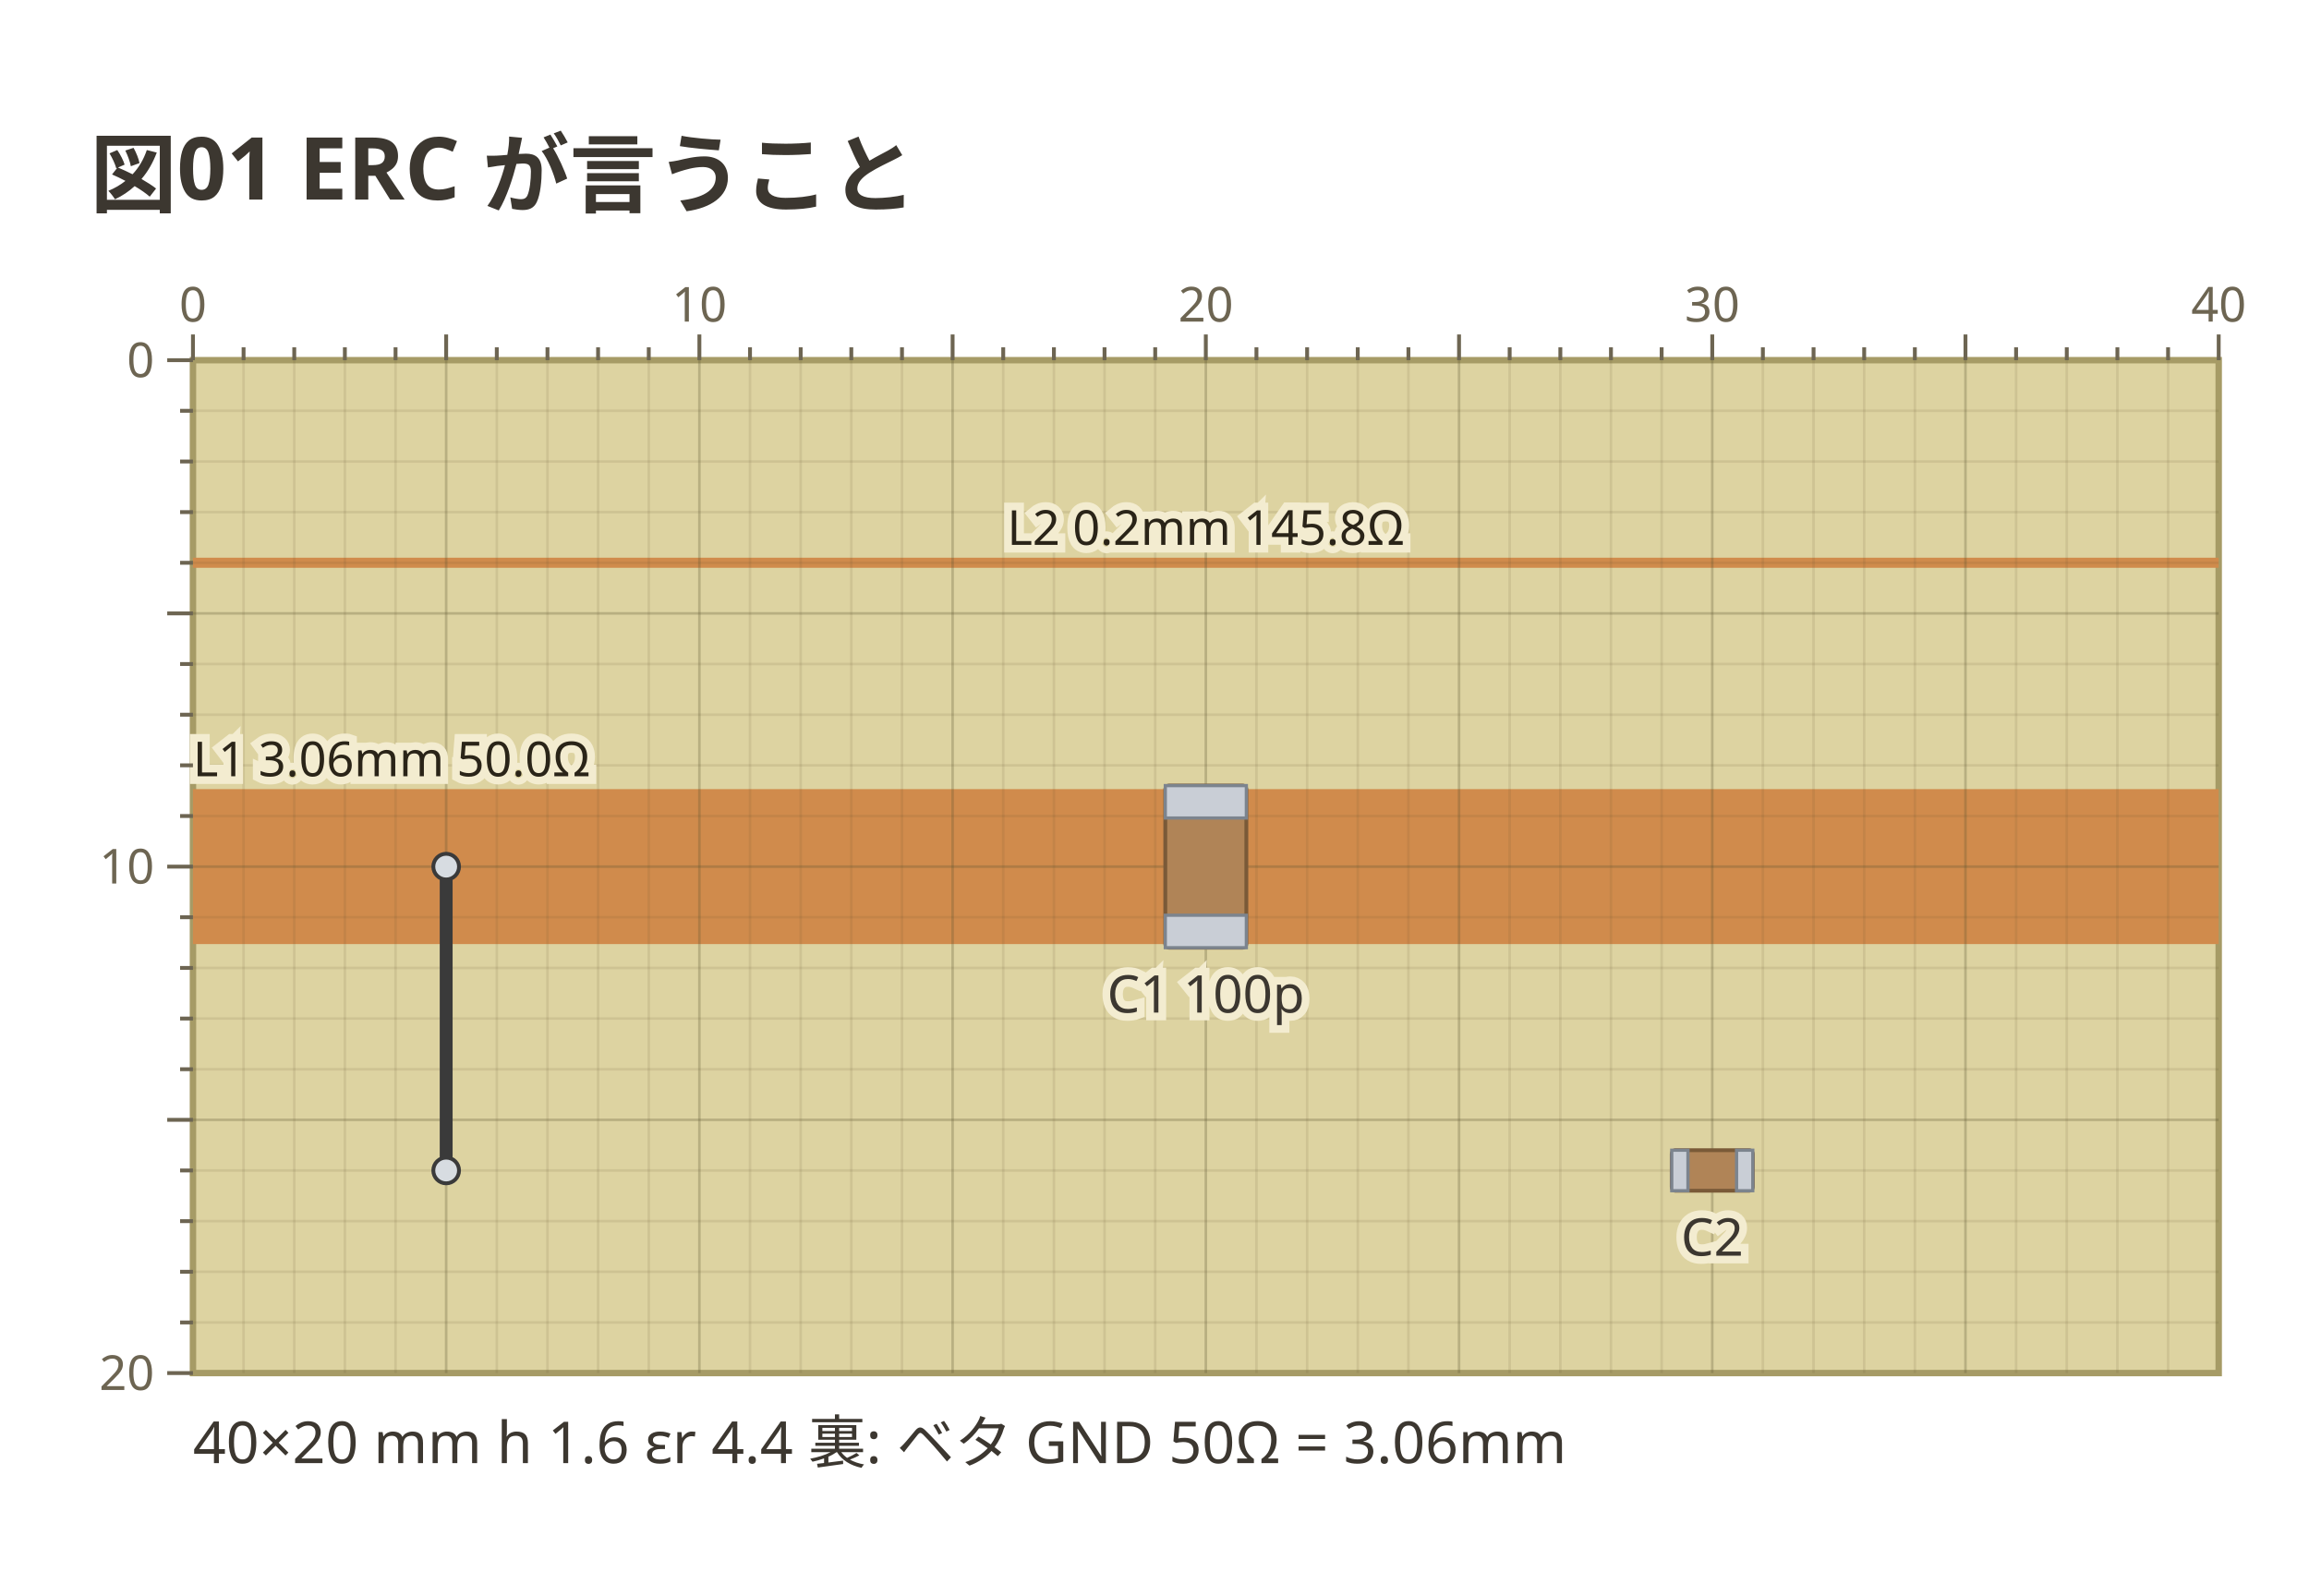
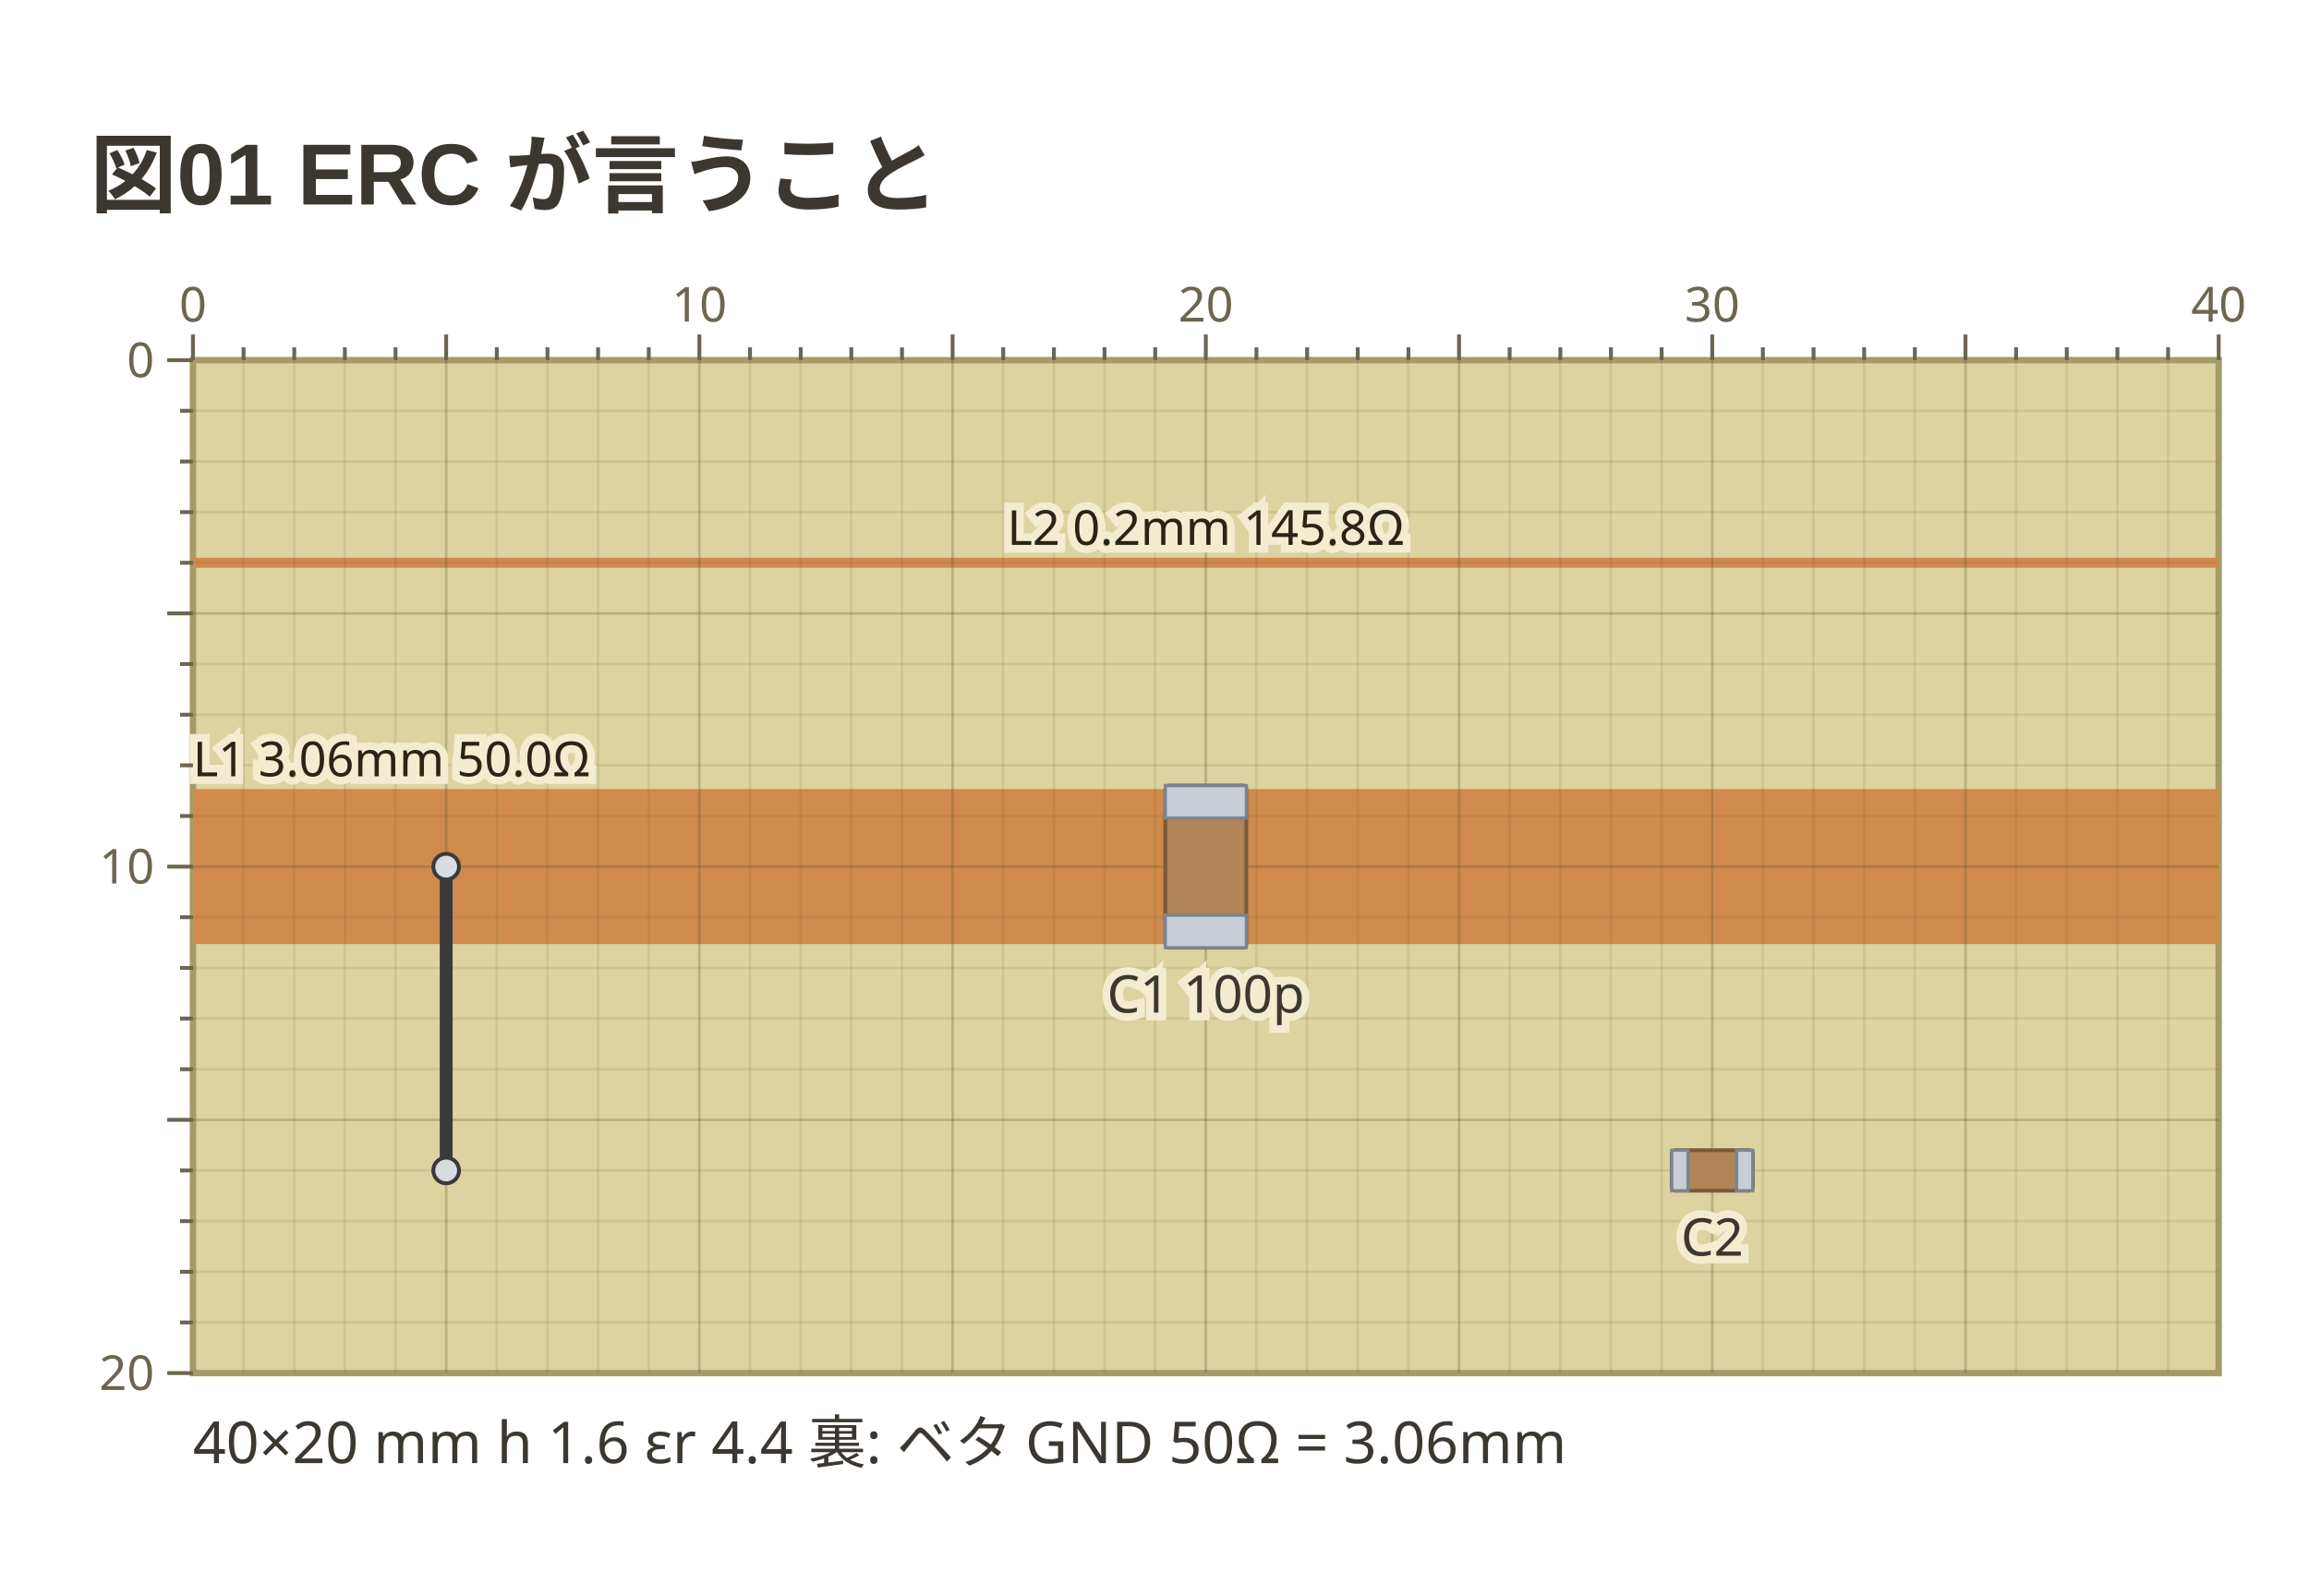
- <svg xmlns="http://www.w3.org/2000/svg" viewBox="0 0 359 248" width="359" height="248" data-copper-fence="0.1.0" role="img">
-   <text x="14" y="32" text-anchor="start" font-family="ui-sans-serif, system-ui, sans-serif" fill="#3c3730" font-size="13.5" font-weight="600">図01 ERC が言うこと</text>
+ <svg xmlns="http://www.w3.org/2000/svg" viewBox="0 0 359 248" width="359" height="248" data-copper-fence="0.1.1" role="img">
+   <text x="14" y="32" text-anchor="start" font-family="'Segoe UI', 'Helvetica Neue', Arial, 'Noto Sans', 'Hiragino Sans', 'Yu Gothic UI', 'Noto Sans CJK JP', sans-serif" fill="#3c3730" font-size="13.5" font-weight="600">図01 ERC が言うこと</text>
  <rect x="30" y="56" width="314.96" height="157.48" fill="#ddd3a1" stroke="#a69b66" stroke-width="1" />
  <g data-net="L1" fill="#d08b4c">
    <rect x="30" y="122.69" width="314.96" height="24.09" />
  </g>
  <g data-net="L2" fill="#d08b4c">
    <rect x="30" y="86.71" width="314.96" height="1.57" />
  </g>
  <g stroke="#5c5230" stroke-width="0.4">
    <line x1="37.87" y1="56" x2="37.87" y2="213.48" stroke-opacity="0.12" />
    <line x1="45.75" y1="56" x2="45.75" y2="213.48" stroke-opacity="0.12" />
    <line x1="53.62" y1="56" x2="53.62" y2="213.48" stroke-opacity="0.12" />
    <line x1="61.5" y1="56" x2="61.5" y2="213.48" stroke-opacity="0.12" />
    <line x1="69.37" y1="56" x2="69.37" y2="213.48" stroke-opacity="0.28" />
    <line x1="77.24" y1="56" x2="77.24" y2="213.48" stroke-opacity="0.12" />
    <line x1="85.12" y1="56" x2="85.12" y2="213.48" stroke-opacity="0.12" />
    <line x1="92.99" y1="56" x2="92.99" y2="213.48" stroke-opacity="0.12" />
    <line x1="100.87" y1="56" x2="100.87" y2="213.48" stroke-opacity="0.12" />
    <line x1="108.74" y1="56" x2="108.74" y2="213.48" stroke-opacity="0.28" />
    <line x1="116.61" y1="56" x2="116.61" y2="213.48" stroke-opacity="0.12" />
    <line x1="124.49" y1="56" x2="124.49" y2="213.48" stroke-opacity="0.12" />
    <line x1="132.36" y1="56" x2="132.36" y2="213.48" stroke-opacity="0.12" />
    <line x1="140.24" y1="56" x2="140.24" y2="213.48" stroke-opacity="0.12" />
    <line x1="148.11" y1="56" x2="148.11" y2="213.48" stroke-opacity="0.28" />
    <line x1="155.98" y1="56" x2="155.98" y2="213.48" stroke-opacity="0.12" />
    <line x1="163.86" y1="56" x2="163.86" y2="213.48" stroke-opacity="0.12" />
    <line x1="171.73" y1="56" x2="171.73" y2="213.48" stroke-opacity="0.12" />
    <line x1="179.61" y1="56" x2="179.61" y2="213.48" stroke-opacity="0.12" />
    <line x1="187.48" y1="56" x2="187.48" y2="213.48" stroke-opacity="0.28" />
    <line x1="195.35" y1="56" x2="195.35" y2="213.48" stroke-opacity="0.12" />
    <line x1="203.23" y1="56" x2="203.23" y2="213.48" stroke-opacity="0.12" />
    <line x1="211.1" y1="56" x2="211.1" y2="213.48" stroke-opacity="0.12" />
    <line x1="218.98" y1="56" x2="218.98" y2="213.48" stroke-opacity="0.12" />
    <line x1="226.85" y1="56" x2="226.85" y2="213.48" stroke-opacity="0.28" />
    <line x1="234.72" y1="56" x2="234.72" y2="213.48" stroke-opacity="0.12" />
    <line x1="242.6" y1="56" x2="242.6" y2="213.48" stroke-opacity="0.12" />
    <line x1="250.47" y1="56" x2="250.47" y2="213.48" stroke-opacity="0.12" />
    <line x1="258.35" y1="56" x2="258.35" y2="213.48" stroke-opacity="0.12" />
    <line x1="266.22" y1="56" x2="266.22" y2="213.48" stroke-opacity="0.28" />
    <line x1="274.09" y1="56" x2="274.09" y2="213.48" stroke-opacity="0.12" />
    <line x1="281.97" y1="56" x2="281.97" y2="213.48" stroke-opacity="0.12" />
    <line x1="289.84" y1="56" x2="289.84" y2="213.48" stroke-opacity="0.12" />
    <line x1="297.72" y1="56" x2="297.72" y2="213.48" stroke-opacity="0.12" />
    <line x1="305.59" y1="56" x2="305.59" y2="213.48" stroke-opacity="0.28" />
    <line x1="313.46" y1="56" x2="313.46" y2="213.48" stroke-opacity="0.12" />
    <line x1="321.34" y1="56" x2="321.34" y2="213.48" stroke-opacity="0.12" />
    <line x1="329.21" y1="56" x2="329.21" y2="213.48" stroke-opacity="0.12" />
    <line x1="337.09" y1="56" x2="337.09" y2="213.48" stroke-opacity="0.12" />
    <line x1="30" y1="63.87" x2="344.96" y2="63.87" stroke-opacity="0.12" />
    <line x1="30" y1="71.75" x2="344.96" y2="71.75" stroke-opacity="0.12" />
    <line x1="30" y1="79.62" x2="344.96" y2="79.62" stroke-opacity="0.12" />
    <line x1="30" y1="87.5" x2="344.96" y2="87.5" stroke-opacity="0.12" />
    <line x1="30" y1="95.37" x2="344.96" y2="95.37" stroke-opacity="0.28" />
    <line x1="30" y1="103.24" x2="344.96" y2="103.24" stroke-opacity="0.12" />
    <line x1="30" y1="111.12" x2="344.96" y2="111.12" stroke-opacity="0.12" />
    <line x1="30" y1="118.99" x2="344.96" y2="118.99" stroke-opacity="0.12" />
    <line x1="30" y1="126.87" x2="344.96" y2="126.87" stroke-opacity="0.12" />
    <line x1="30" y1="134.74" x2="344.96" y2="134.74" stroke-opacity="0.28" />
    <line x1="30" y1="142.61" x2="344.96" y2="142.61" stroke-opacity="0.12" />
    <line x1="30" y1="150.49" x2="344.96" y2="150.49" stroke-opacity="0.12" />
    <line x1="30" y1="158.36" x2="344.96" y2="158.36" stroke-opacity="0.12" />
    <line x1="30" y1="166.24" x2="344.96" y2="166.24" stroke-opacity="0.12" />
    <line x1="30" y1="174.11" x2="344.96" y2="174.11" stroke-opacity="0.28" />
    <line x1="30" y1="181.98" x2="344.96" y2="181.98" stroke-opacity="0.12" />
    <line x1="30" y1="189.86" x2="344.96" y2="189.86" stroke-opacity="0.12" />
    <line x1="30" y1="197.73" x2="344.96" y2="197.73" stroke-opacity="0.12" />
    <line x1="30" y1="205.61" x2="344.96" y2="205.61" stroke-opacity="0.12" />
  </g>
  <line x1="69.37" y1="134.74" x2="69.37" y2="181.98" stroke="#3a3a3a" stroke-width="2" stroke-linecap="round" />
  <circle cx="69.37" cy="134.74" r="2" fill="#d7dce1" stroke="#3a3a3a" stroke-width="0.6" />
  <circle cx="69.37" cy="181.98" r="2" fill="#d7dce1" stroke="#3a3a3a" stroke-width="0.6" />
  <g data-part="C1" transform="translate(187.48 134.74) rotate(90)">
    <rect x="-12.6" y="-6.3" width="25.2" height="12.6" rx="0.6" fill="#b08457" stroke="#7a5a38" stroke-width="0.6" />
    <rect x="-12.6" y="-6.3" width="5.04" height="12.6" fill="#c9ced6" stroke="#7c848e" stroke-width="0.5" />
    <rect x="7.56" y="-6.3" width="5.04" height="12.6" fill="#c9ced6" stroke="#7c848e" stroke-width="0.5" />
  </g>
  <g data-part="C2" transform="translate(266.22 181.98) rotate(0)">
    <rect x="-6.3" y="-3.15" width="12.6" height="6.3" rx="0.6" fill="#b08457" stroke="#7a5a38" stroke-width="0.6" />
    <rect x="-6.3" y="-3.15" width="2.52" height="6.3" fill="#c9ced6" stroke="#7c848e" stroke-width="0.5" />
    <rect x="3.78" y="-3.15" width="2.52" height="6.3" fill="#c9ced6" stroke="#7c848e" stroke-width="0.5" />
  </g>
  <text x="30" y="120.69" text-anchor="start" font-family="ui-sans-serif, system-ui, sans-serif" stroke="#f3ecd0" stroke-width="2.4" paint-order="stroke" fill="#2a2418" font-size="7.5">L1 3.06mm 50.0Ω</text>
  <text x="187.48" y="84.71" text-anchor="middle" font-family="ui-sans-serif, system-ui, sans-serif" stroke="#f3ecd0" stroke-width="2.4" paint-order="stroke" fill="#2a2418" font-size="7.5">L2 0.2mm 145.8Ω</text>
  <text x="187.48" y="157.44" text-anchor="middle" font-family="ui-sans-serif, system-ui, sans-serif" stroke="#f3ecd0" stroke-width="2.4" paint-order="stroke" fill="#3c3730" font-size="8.1">C1 100p</text>
  <text x="266.22" y="195.23" text-anchor="middle" font-family="ui-sans-serif, system-ui, sans-serif" stroke="#f3ecd0" stroke-width="2.4" paint-order="stroke" fill="#3c3730" font-size="8.1">C2</text>
  <g stroke="#6d6552" stroke-width="0.6">
    <line x1="30" y1="52" x2="30" y2="56" />
    <text x="30" y="50" text-anchor="middle" font-family="ui-sans-serif, system-ui, sans-serif" fill="#6d6552" font-size="7.5" stroke="none">0</text>
    <line x1="37.87" y1="54" x2="37.87" y2="56" />
    <line x1="45.75" y1="54" x2="45.75" y2="56" />
    <line x1="53.62" y1="54" x2="53.62" y2="56" />
    <line x1="61.5" y1="54" x2="61.5" y2="56" />
    <line x1="69.37" y1="52" x2="69.37" y2="56" />
    <line x1="77.24" y1="54" x2="77.24" y2="56" />
    <line x1="85.12" y1="54" x2="85.12" y2="56" />
    <line x1="92.99" y1="54" x2="92.99" y2="56" />
    <line x1="100.87" y1="54" x2="100.87" y2="56" />
    <line x1="108.74" y1="52" x2="108.74" y2="56" />
    <text x="108.74" y="50" text-anchor="middle" font-family="ui-sans-serif, system-ui, sans-serif" fill="#6d6552" font-size="7.5" stroke="none">10</text>
    <line x1="116.61" y1="54" x2="116.61" y2="56" />
    <line x1="124.49" y1="54" x2="124.49" y2="56" />
    <line x1="132.36" y1="54" x2="132.36" y2="56" />
    <line x1="140.24" y1="54" x2="140.24" y2="56" />
    <line x1="148.11" y1="52" x2="148.11" y2="56" />
    <line x1="155.98" y1="54" x2="155.98" y2="56" />
    <line x1="163.86" y1="54" x2="163.86" y2="56" />
    <line x1="171.73" y1="54" x2="171.73" y2="56" />
    <line x1="179.61" y1="54" x2="179.61" y2="56" />
    <line x1="187.48" y1="52" x2="187.48" y2="56" />
    <text x="187.48" y="50" text-anchor="middle" font-family="ui-sans-serif, system-ui, sans-serif" fill="#6d6552" font-size="7.5" stroke="none">20</text>
    <line x1="195.35" y1="54" x2="195.35" y2="56" />
    <line x1="203.23" y1="54" x2="203.23" y2="56" />
    <line x1="211.1" y1="54" x2="211.1" y2="56" />
    <line x1="218.98" y1="54" x2="218.98" y2="56" />
    <line x1="226.85" y1="52" x2="226.85" y2="56" />
    <line x1="234.72" y1="54" x2="234.72" y2="56" />
    <line x1="242.6" y1="54" x2="242.6" y2="56" />
    <line x1="250.47" y1="54" x2="250.47" y2="56" />
    <line x1="258.35" y1="54" x2="258.35" y2="56" />
    <line x1="266.22" y1="52" x2="266.22" y2="56" />
    <text x="266.22" y="50" text-anchor="middle" font-family="ui-sans-serif, system-ui, sans-serif" fill="#6d6552" font-size="7.5" stroke="none">30</text>
    <line x1="274.09" y1="54" x2="274.09" y2="56" />
    <line x1="281.97" y1="54" x2="281.97" y2="56" />
    <line x1="289.84" y1="54" x2="289.84" y2="56" />
    <line x1="297.72" y1="54" x2="297.72" y2="56" />
    <line x1="305.59" y1="52" x2="305.59" y2="56" />
    <line x1="313.46" y1="54" x2="313.46" y2="56" />
    <line x1="321.34" y1="54" x2="321.34" y2="56" />
    <line x1="329.21" y1="54" x2="329.21" y2="56" />
    <line x1="337.09" y1="54" x2="337.09" y2="56" />
    <line x1="344.96" y1="52" x2="344.96" y2="56" />
    <text x="344.96" y="50" text-anchor="middle" font-family="ui-sans-serif, system-ui, sans-serif" fill="#6d6552" font-size="7.5" stroke="none">40</text>
    <line x1="26" y1="56" x2="30" y2="56" />
    <text x="24" y="58.63" text-anchor="end" font-family="ui-sans-serif, system-ui, sans-serif" fill="#6d6552" font-size="7.5" stroke="none">0</text>
    <line x1="28" y1="63.87" x2="30" y2="63.87" />
    <line x1="28" y1="71.75" x2="30" y2="71.75" />
    <line x1="28" y1="79.62" x2="30" y2="79.62" />
    <line x1="28" y1="87.5" x2="30" y2="87.5" />
    <line x1="26" y1="95.37" x2="30" y2="95.37" />
    <line x1="28" y1="103.24" x2="30" y2="103.24" />
    <line x1="28" y1="111.12" x2="30" y2="111.12" />
    <line x1="28" y1="118.99" x2="30" y2="118.99" />
    <line x1="28" y1="126.87" x2="30" y2="126.87" />
    <line x1="26" y1="134.74" x2="30" y2="134.74" />
    <text x="24" y="137.37" text-anchor="end" font-family="ui-sans-serif, system-ui, sans-serif" fill="#6d6552" font-size="7.5" stroke="none">10</text>
    <line x1="28" y1="142.61" x2="30" y2="142.61" />
    <line x1="28" y1="150.49" x2="30" y2="150.49" />
    <line x1="28" y1="158.36" x2="30" y2="158.36" />
    <line x1="28" y1="166.24" x2="30" y2="166.24" />
    <line x1="26" y1="174.11" x2="30" y2="174.11" />
    <line x1="28" y1="181.98" x2="30" y2="181.98" />
    <line x1="28" y1="189.86" x2="30" y2="189.86" />
    <line x1="28" y1="197.73" x2="30" y2="197.73" />
    <line x1="28" y1="205.61" x2="30" y2="205.61" />
    <line x1="26" y1="213.48" x2="30" y2="213.48" />
    <text x="24" y="216.11" text-anchor="end" font-family="ui-sans-serif, system-ui, sans-serif" fill="#6d6552" font-size="7.5" stroke="none">20</text>
  </g>
  <text x="30" y="227.48" text-anchor="start" font-family="ui-sans-serif, system-ui, sans-serif" fill="#3c3730" font-size="9">40×20 mm  h 1.6  εr 4.4  裏: ベタ GND   50Ω = 3.06mm</text>
</svg>
